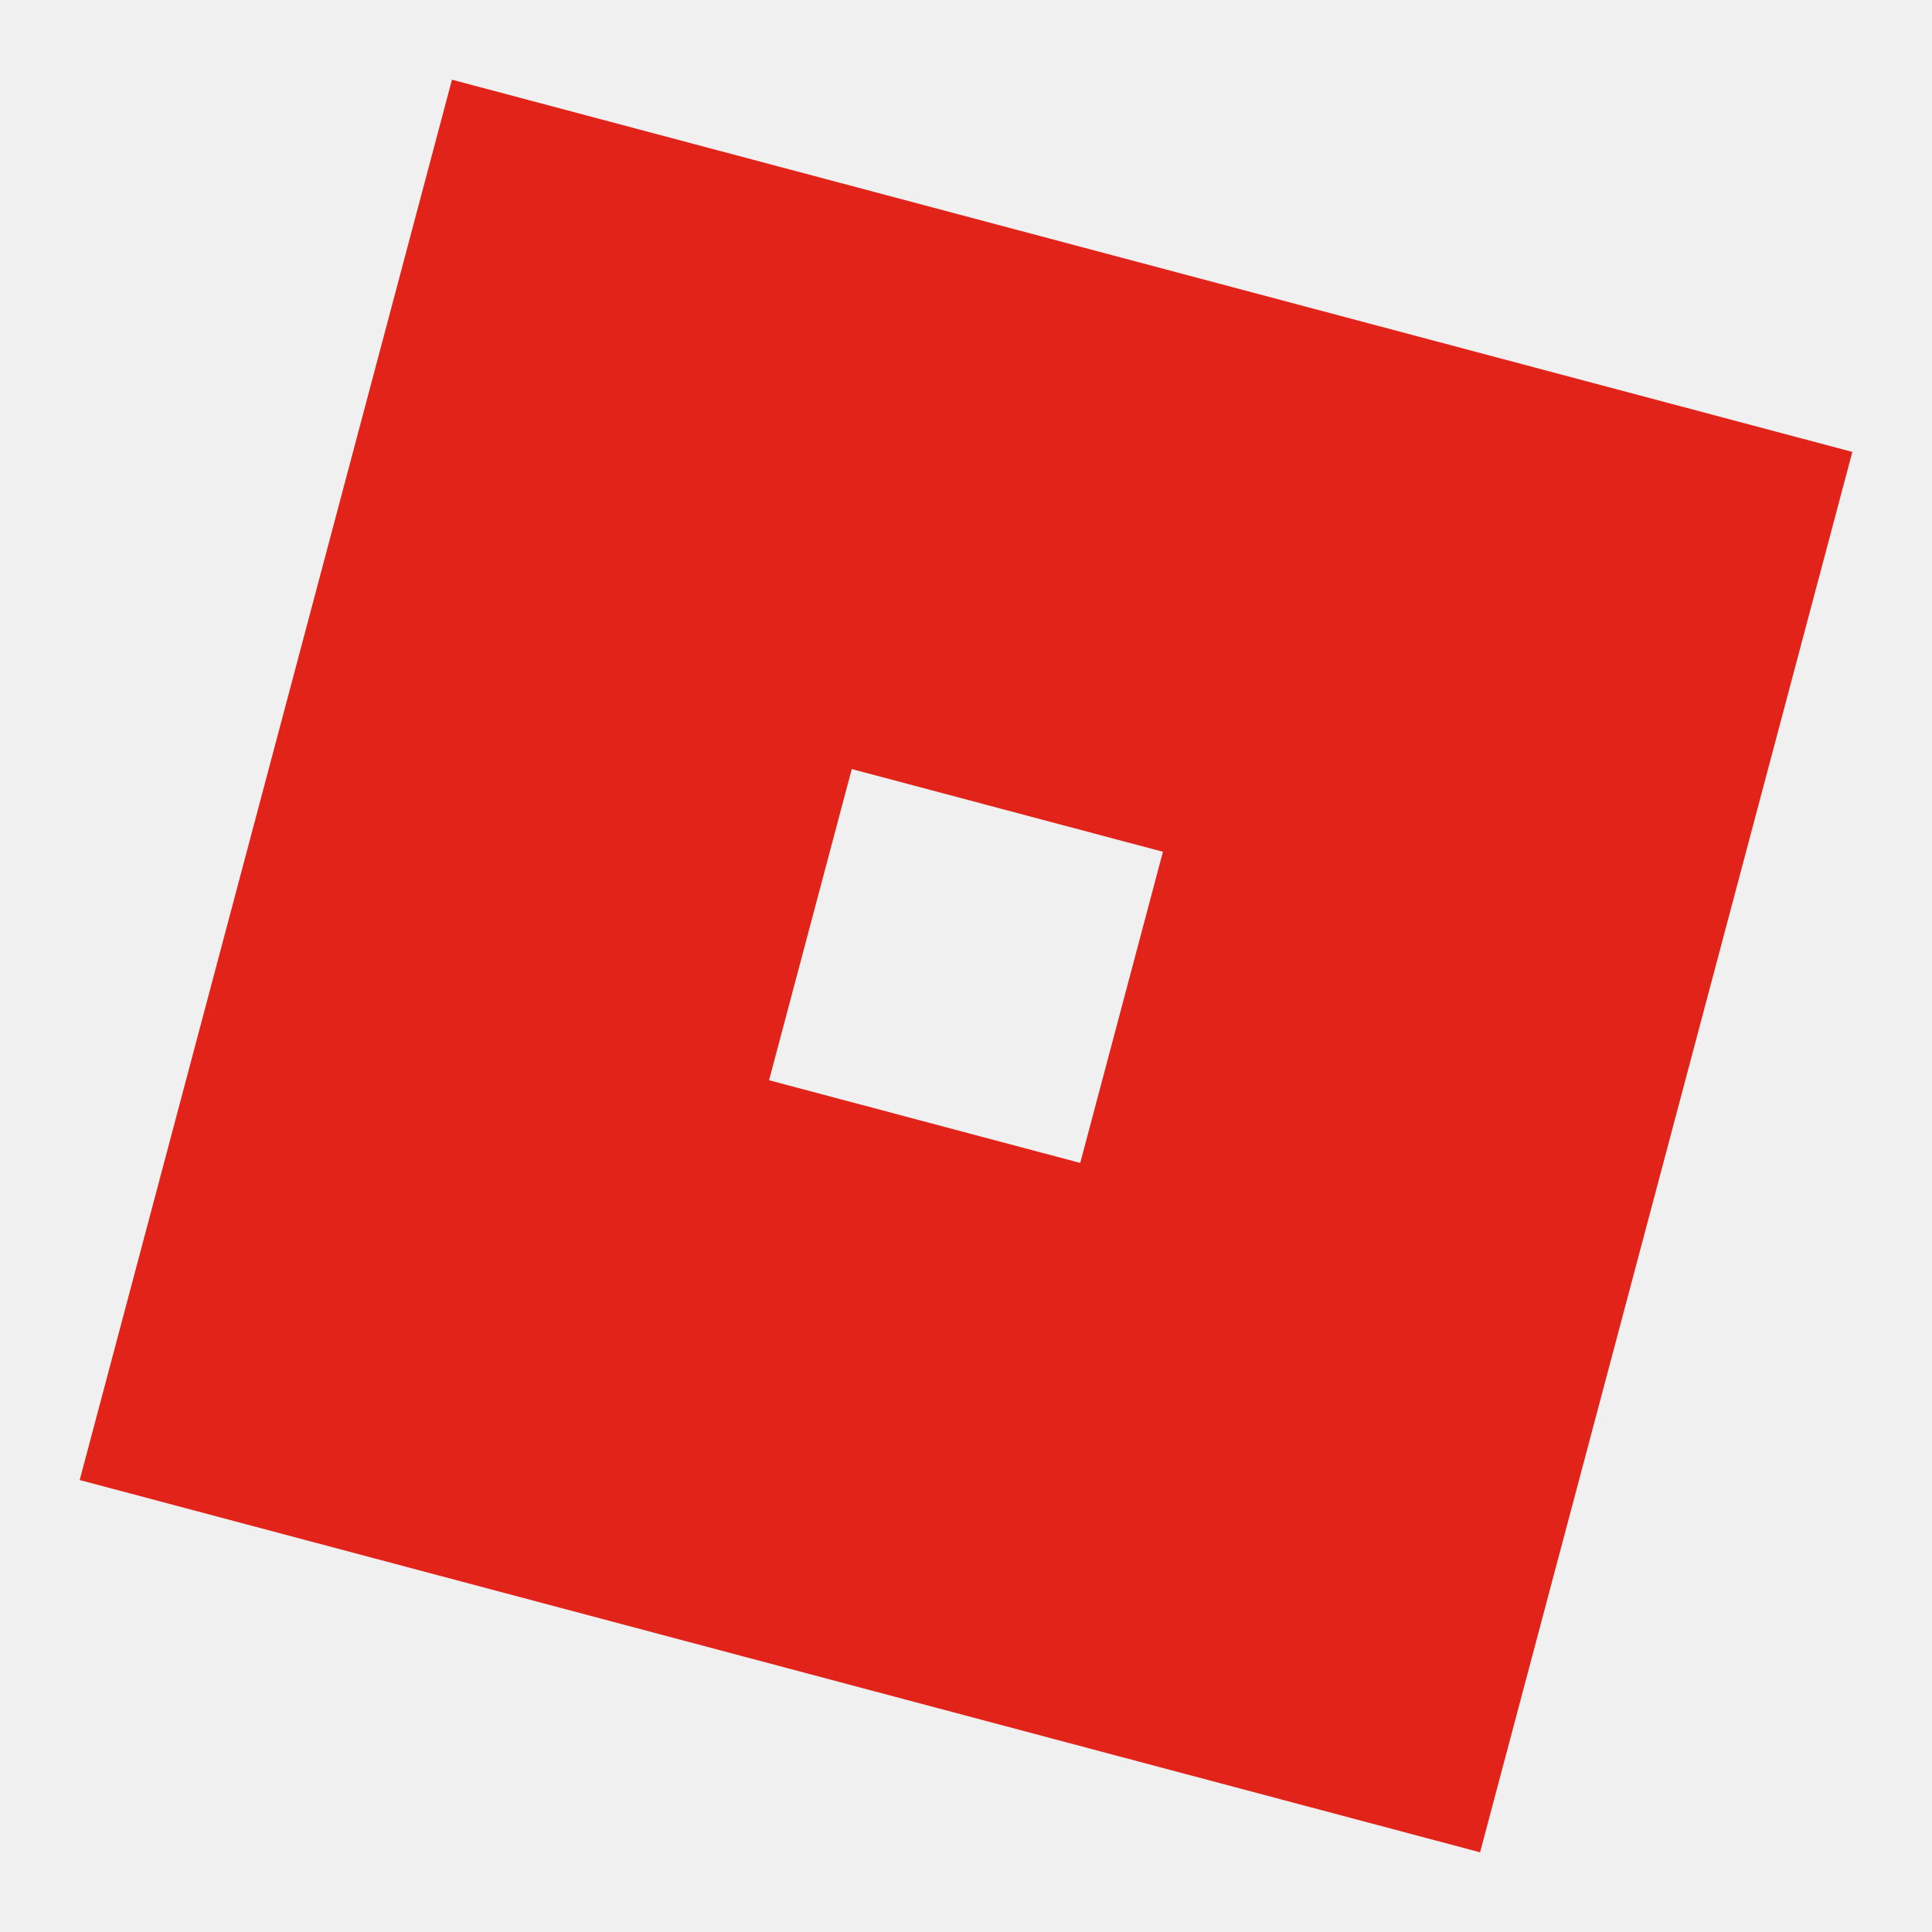
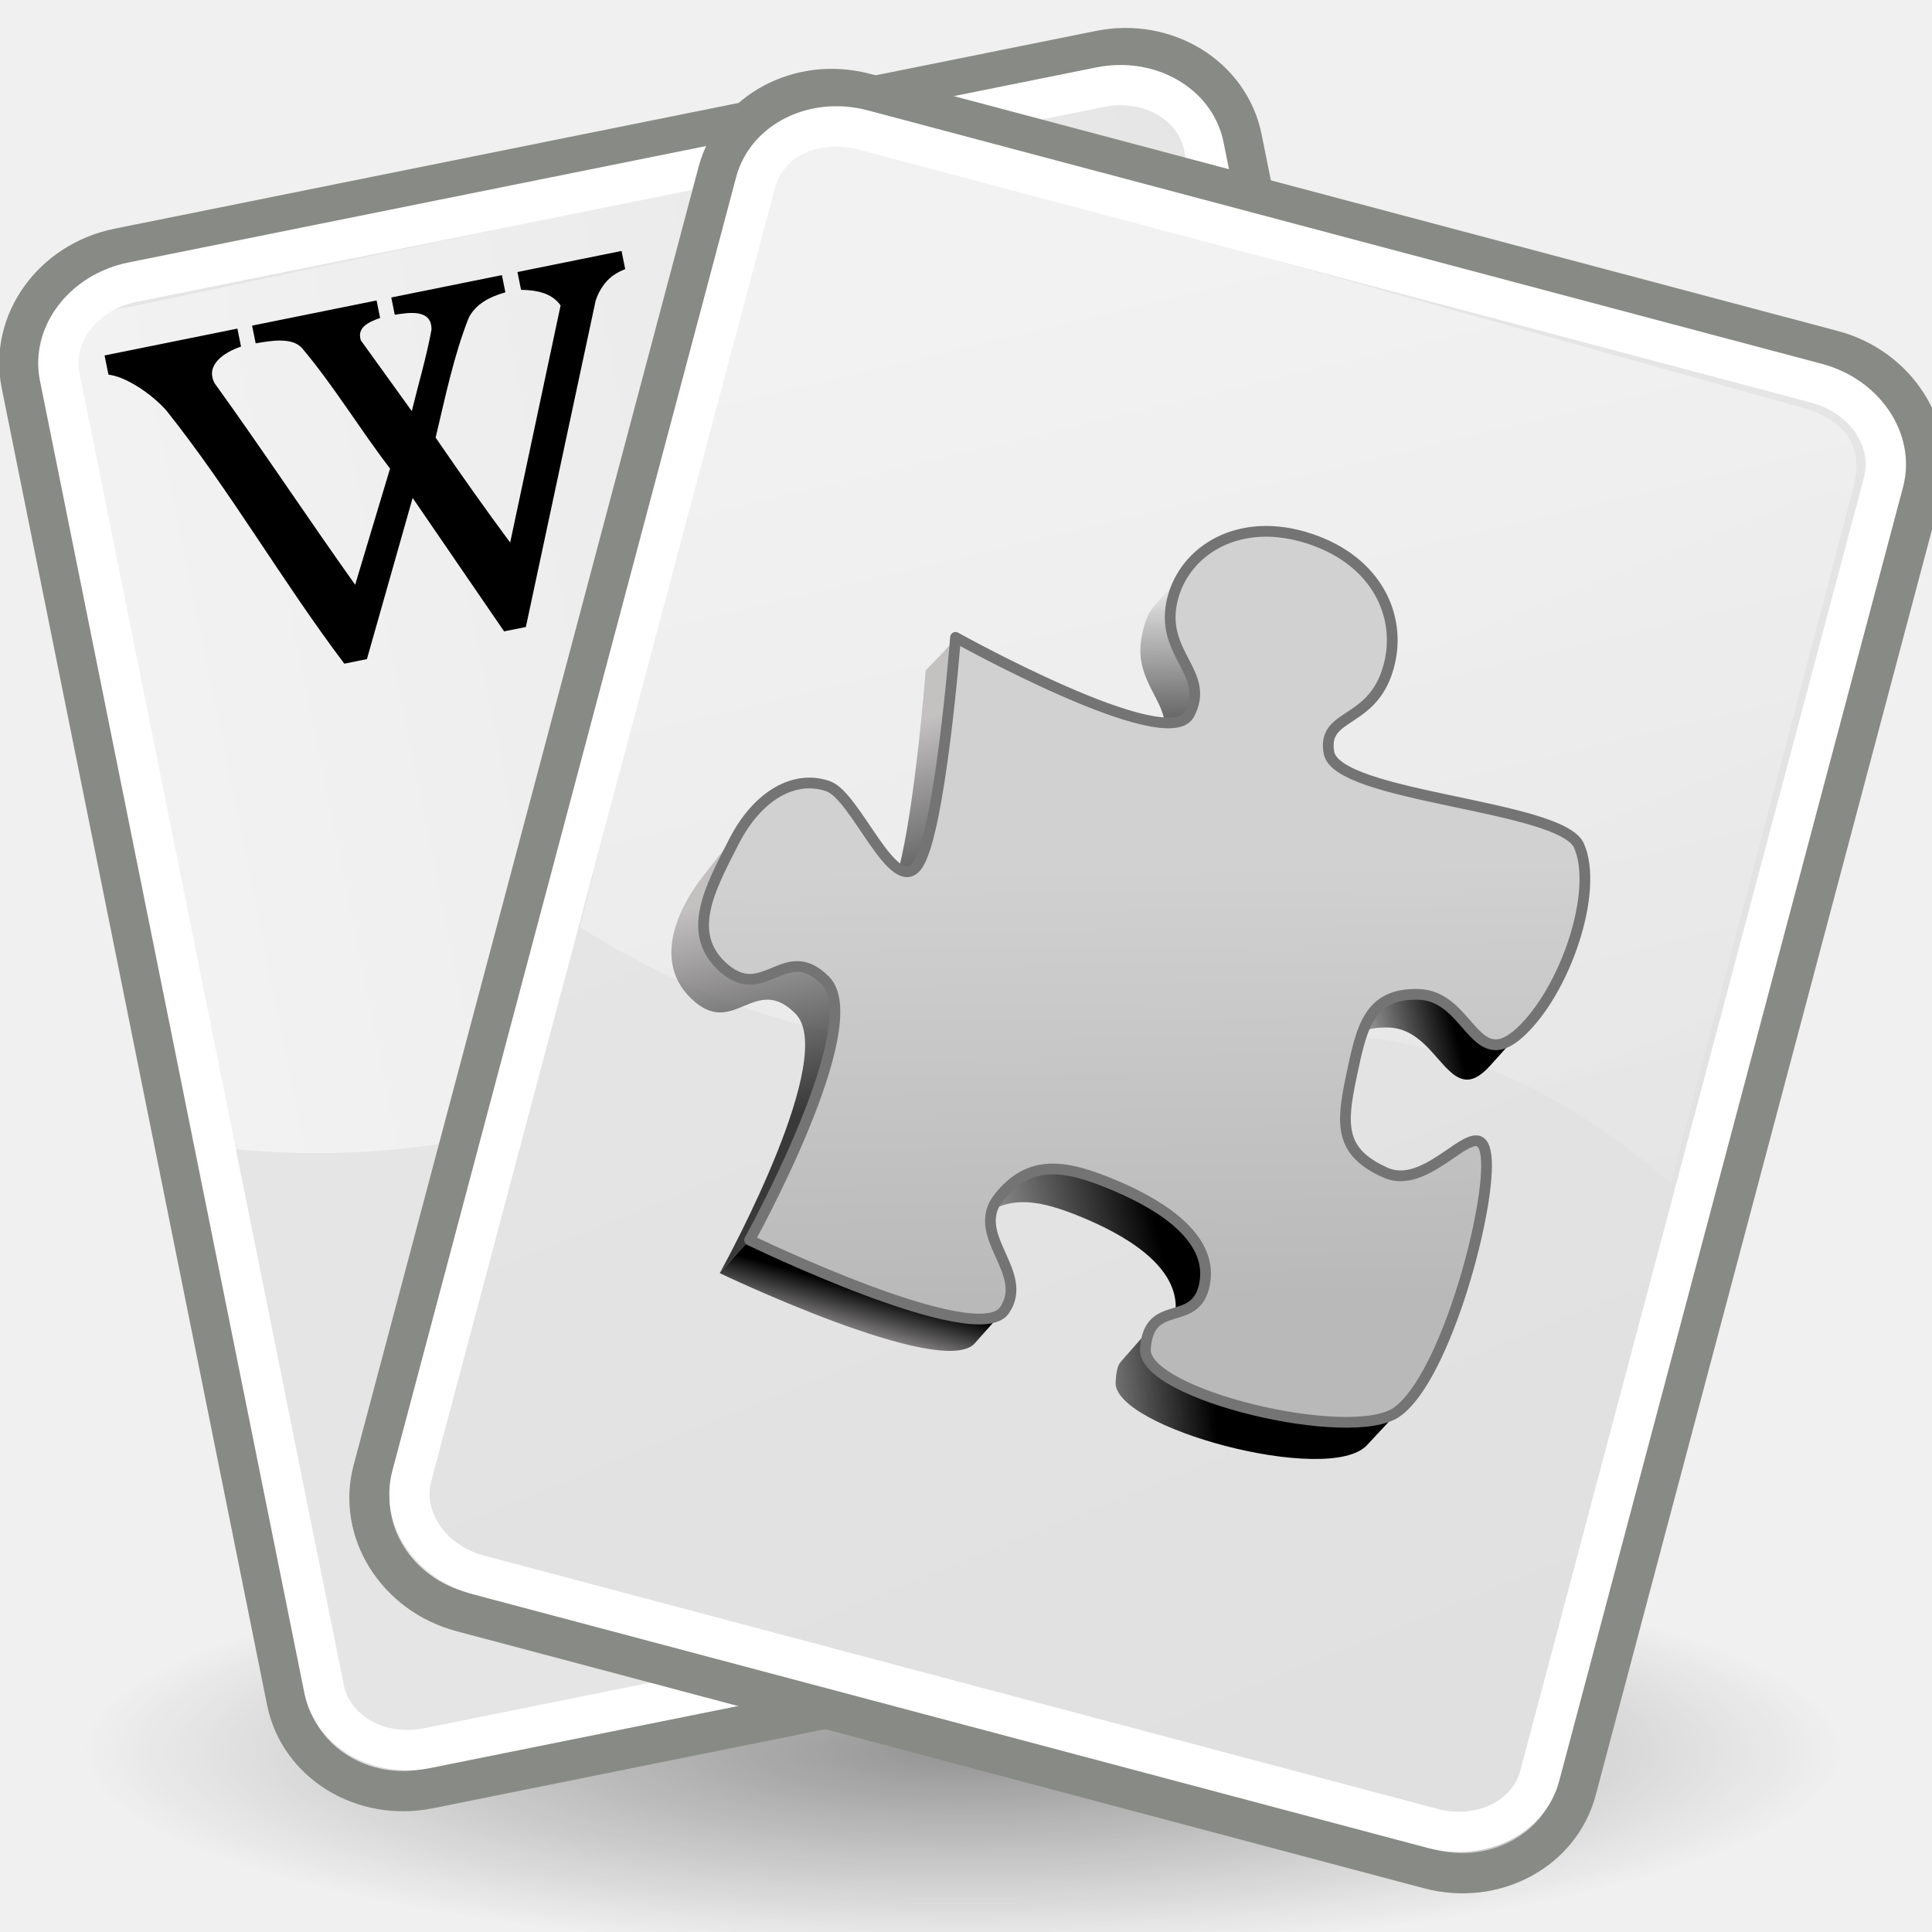
- <svg xmlns="http://www.w3.org/2000/svg" viewBox="0 0 48 48" width="48px" height="48px">
-   <path fill="#e2231a" d="M11.229,1.98L1.98,36.771l34.792,9.249l9.249-34.792L11.229,1.98z M26.838,28.893l-7.731-2.055 l2.055-7.731l7.731,2.055L26.838,28.893z" />
+ <svg xmlns="http://www.w3.org/2000/svg" xmlns:xlink="http://www.w3.org/1999/xlink" version="1.0" width="48" height="48" id="svg1291">
+   <defs id="defs3">
+     <linearGradient id="linearGradient2183">
+       <stop id="stop2185" style="stop-color:#d1d1d1;stop-opacity:1" offset="0" />
+       <stop id="stop2187" style="stop-color:#b9b9b9;stop-opacity:1" offset="1" />
+     </linearGradient>
+     <linearGradient x1="356.418" y1="300.246" x2="412.62" y2="494.645" id="linearGradient9351" xlink:href="#linearGradient2183" gradientUnits="userSpaceOnUse" />
+     <linearGradient id="linearGradient3981">
+       <stop id="stop3983" style="stop-color:#000000;stop-opacity:1" offset="0" />
+       <stop id="stop3985" style="stop-color:#000000;stop-opacity:0" offset="1" />
+     </linearGradient>
+     <linearGradient x1="326.556" y1="477.56" x2="225.629" y2="533.111" id="linearGradient9349" xlink:href="#linearGradient3981" gradientUnits="userSpaceOnUse" />
+     <linearGradient x1="205.766" y1="547.495" x2="205.766" y2="575.12" id="linearGradient9347" xlink:href="#linearGradient3100" gradientUnits="userSpaceOnUse" />
+     <linearGradient x1="127.574" y1="491.683" x2="76.271" y2="400.076" id="linearGradient9345" xlink:href="#linearGradient3100" gradientUnits="userSpaceOnUse" />
+     <linearGradient id="linearGradient4862">
+       <stop id="stop4864" style="stop-color:#000000;stop-opacity:1" offset="0" />
+       <stop id="stop4866" style="stop-color:#000000;stop-opacity:0" offset="1" />
+     </linearGradient>
+     <linearGradient x1="376.482" y1="552.409" x2="292.209" y2="584.203" id="linearGradient9343" xlink:href="#linearGradient4862" gradientUnits="userSpaceOnUse" />
+     <linearGradient id="linearGradient5751">
+       <stop id="stop5753" style="stop-color:#000000;stop-opacity:1" offset="0" />
+       <stop id="stop5755" style="stop-color:#000000;stop-opacity:0" offset="1" />
+     </linearGradient>
+     <linearGradient x1="438.372" y1="355.611" x2="384.994" y2="385.309" id="linearGradient9341" xlink:href="#linearGradient5751" gradientUnits="userSpaceOnUse" />
+     <linearGradient id="linearGradient3100">
+       <stop id="stop3102" style="stop-color:#000000;stop-opacity:1" offset="0" />
+       <stop id="stop3104" style="stop-color:#b5b2b2;stop-opacity:1" offset="1" />
+     </linearGradient>
+     <linearGradient x1="196.593" y1="379.657" x2="146.232" y2="292.482" id="linearGradient9339" xlink:href="#linearGradient3100" gradientUnits="userSpaceOnUse" />
+     <linearGradient id="linearGradient7513">
+       <stop id="stop7515" style="stop-color:#000000;stop-opacity:1" offset="0" />
+       <stop id="stop7517" style="stop-color:#000000;stop-opacity:0" offset="1" />
+     </linearGradient>
+     <linearGradient x1="273.547" y1="304.321" x2="240.687" y2="196.537" id="linearGradient9335" xlink:href="#linearGradient7513" gradientUnits="userSpaceOnUse" />
+     <linearGradient id="linearGradient3116">
+       <stop id="stop3118" style="stop-color:#e5e5e5;stop-opacity:1" offset="0" />
+       <stop id="stop3120" style="stop-color:#dfdfdf;stop-opacity:1" offset="1" />
+     </linearGradient>
+     <linearGradient id="linearGradient3558">
+       <stop id="stop3560" style="stop-color:#000000;stop-opacity:1" offset="0" />
+       <stop id="stop3562" style="stop-color:#000000;stop-opacity:0" offset="1" />
+     </linearGradient>
+     <linearGradient id="linearGradient2296">
+       <stop id="stop2298" style="stop-color:#ffffff;stop-opacity:1" offset="0" />
+       <stop id="stop2300" style="stop-color:#ffffff;stop-opacity:0" offset="1" />
+     </linearGradient>
+     <linearGradient id="linearGradient5460">
+       <stop id="stop5462" style="stop-color:#e5e5e5;stop-opacity:1" offset="0" />
+       <stop id="stop5464" style="stop-color:#c8c8c8;stop-opacity:1" offset="1" />
+     </linearGradient>
+     <linearGradient x1="42.15" y1="23.405" x2="50.871" y2="39.318" id="linearGradient3801" xlink:href="#linearGradient5460" gradientUnits="userSpaceOnUse" gradientTransform="matrix(0.893089,0,0,1.11971,-18.4568,-0.381848)" />
+     <linearGradient x1="38.898" y1="32.234" x2="69.181" y2="57.055" id="linearGradient3803" xlink:href="#linearGradient5460" gradientUnits="userSpaceOnUse" gradientTransform="matrix(0.882464,0,0,1.12323,-18.457,-0.304225)" />
+     <linearGradient x1="48" y1="18.534" x2="78" y2="18.534" id="linearGradient2551" xlink:href="#linearGradient2296" gradientUnits="userSpaceOnUse" gradientTransform="matrix(0.969324,0.303467,-0.313034,0.999884,-26.5135,-28.8776)" />
+     <linearGradient x1="54.287" y1="9.114" x2="68.843" y2="38.118" id="linearGradient2428" xlink:href="#linearGradient2296" gradientUnits="userSpaceOnUse" gradientTransform="matrix(0.985864,0.24445,-0.252157,1.01695,-25.5872,-16.8134)" />
+     <linearGradient x1="34.562" y1="17.249" x2="50.809" y2="44.77" id="linearGradient2432" xlink:href="#linearGradient3116" gradientUnits="userSpaceOnUse" gradientTransform="matrix(0.8824642,0,0,1.123231,1.861782,-11.79198)" />
+     <linearGradient x1="35.321" y1="24.984" x2="51.861" y2="41.37" id="linearGradient2435" xlink:href="#linearGradient5460" gradientUnits="userSpaceOnUse" gradientTransform="matrix(0.8930894,0,0,1.119711,1.862311,-11.87024)" />
+     <linearGradient x1="48" y1="18.534" x2="78" y2="18.534" id="linearGradient2440" xlink:href="#linearGradient2296" gradientUnits="userSpaceOnUse" gradientTransform="matrix(0.99569,-0.2007235,0.2070512,1.027079,-48.27796,9.374336)" />
+     <radialGradient cx="22.571" cy="30.857" r="15.571" fx="22.571" fy="30.857" id="radialGradient2446" xlink:href="#linearGradient3558" gradientUnits="userSpaceOnUse" gradientTransform="matrix(1.40812,0,0,0.321101,-7.8568,33.5917)" />
+   </defs>
+   <path d="m 45.853,43.5 c 0,2.761 -9.817,5 -21.926,5 -12.11,0 -21.926,-2.239 -21.926,-5 0,-2.761 9.817,-5 21.926,-5 12.11,0 21.926,2.239 21.926,5 l 0,0 z" id="path3556" style="opacity:0.386;fill:url(#radialGradient2446);fill-opacity:1;fill-rule:nonzero;stroke:none;stroke-width:1;marker:none;visibility:visible;display:inline;overflow:visible" />
+   <g transform="matrix(0.9978869,0.06499056,-0.06499056,0.9978869,0.2938041,-1.670064)" id="g2304">
+     <rect width="30.93" height="39.033" rx="3.03" ry="2.828" x="-1.981" y="8.211" transform="matrix(0.965384,-0.260833,0.260833,0.965384,0,0)" id="rect2306" style="fill:url(#linearGradient3801);fill-opacity:1;fill-rule:nonzero;stroke:#888a85;stroke-width:1;stroke-linecap:round;stroke-linejoin:miter;stroke-miterlimit:4;stroke-opacity:1;stroke-dashoffset:0" />
+     <rect width="28.997" height="37.15" rx="2.235" ry="1.945" x="-1.013" y="9.102" transform="matrix(0.965376,-0.260864,0.260803,0.965392,0,0)" id="rect2308" style="fill:url(#linearGradient3803);fill-opacity:1;fill-rule:nonzero;stroke:#ffffff;stroke-width:1;stroke-linecap:round;stroke-linejoin:miter;stroke-miterlimit:4;stroke-opacity:1;stroke-dashoffset:0" />
+   </g>
+   <path d="M 5.312,28.498 C 18.733,30.044 23.035,19.068 35.183,22.476 L 29.545,4.021 c 0,0 -1.025,-1.992 -2.35,-1.461 L 3.265,7.619 C 1.674,7.796 1.689,8.922 1.954,10.071 l 3.359,18.426 z" id="path2294" style="opacity:0.516;fill:url(#linearGradient2440);fill-opacity:1;fill-rule:evenodd;stroke:none" />
+   <g transform="translate(1.676776,8.37284)" id="g3042">
+     <path d="m 11.249,13.686 c 11.018,7.816 20.074,0.268 29.08,9.104 L 45.505,4.778 44.311,2.253 19.507,-5.6 16.79,-4.294 11.249,13.686 z" id="path3055" style="opacity:0.516;fill:url(#linearGradient2551);fill-opacity:1;fill-rule:evenodd;stroke:none" />
+   </g>
+   <rect width="30.93" height="39.033" rx="3.03" ry="2.828" x="18.339" y="-3.278" transform="matrix(0.9664635,0.2568039,-0.2568039,0.9664635,0,0)" id="rect7756" style="fill:url(#linearGradient2435);fill-opacity:1;fill-rule:nonzero;stroke:#888a85;stroke-width:1;stroke-linecap:round;stroke-linejoin:miter;stroke-miterlimit:4;stroke-opacity:1;stroke-dashoffset:0" />
+   <rect width="28.997" height="37.15" rx="2.235" ry="1.945" x="19.306" y="-2.386" transform="matrix(0.9664718,0.2567729,-0.2568339,0.9664556,0,0)" id="rect7758" style="fill:url(#linearGradient2432);fill-opacity:1;fill-rule:nonzero;stroke:#ffffff;stroke-width:1;stroke-linecap:round;stroke-linejoin:miter;stroke-miterlimit:4;stroke-opacity:1;stroke-dashoffset:0" />
+   <path d="m 14.409,23.041 c 11.47,7.138 17.579,-1.915 27.101,6.361 L 46.032,12.172 C 46.297,11.2 46.013,10.431 44.599,10.078 L 21.577,3.647 C 20.251,3.293 19.12,4.229 18.943,5.113 L 14.409,23.041 z" id="path3820" style="opacity:0.516;fill:url(#linearGradient2428);fill-opacity:1;fill-rule:evenodd;stroke:none" />
+   <g transform="matrix(0.05143931,0.01416522,-0.01416522,0.05143931,18.61153,0.9506685)" id="g7525">
+     <path d="m 265.443,177.408 -13.387,27.424 c -2.287,4.684 -2.238,10.184 -1.806,15.418 1.556,18.854 16.515,24.395 20.969,35.719 5.558,-1.224 24.699,5.639 25.467,2.118 4.545,-20.833 -31.999,-77.007 -31.243,-80.679 z" id="path1306" style="fill:url(#linearGradient9335);fill-opacity:1;fill-rule:evenodd;stroke:none" />
+     <path d="m 157.438,262 c 0,0 11.921,61.364 12.438,92.438 3.403,1.023 6.111,0.283 7.688,-3.344 4.796,-11.03 -5.485,-79.348 -10.273,-107.473 L 157.438,262 z" id="path2202" style="fill:url(#linearGradient9339);fill-opacity:0.75;fill-rule:evenodd;stroke:none" />
+     <path d="m 423.031,345.844 c -1.352,0.059 -2.752,0.277 -4.188,0.625 -14.739,3.573 -19.409,11.818 -20.5,23.344 2.86,-2.037 6.532,-3.645 11.219,-4.781 22.968,-5.568 37.274,30.369 50.125,4.625 l 9.706,-19.443 c -18.231,-13.273 -27.117,-5.204 -46.362,-4.37 z" id="path2200" style="fill:url(#linearGradient9341);fill-opacity:1;fill-rule:evenodd;stroke:none" />
+     <path d="m 340.906,526.837 -10.415,21.373 c -1.136,2.331 -0.679,5.676 0.196,9.821 4.404,20.867 108.624,20.2 120.625,-2.781 l 12.291,-23.537 c -19.941,18.744 -113.915,-5.664 -122.697,-4.876 z" id="path2194" style="fill:url(#linearGradient9343);fill-opacity:1;fill-rule:evenodd;stroke:none" />
+     <path d="M 97.963,346.027 83.219,381.094 c -9.364,22.272 -10.835,47.716 11.438,58.156 22.272,10.44 23.905,-20.163 46.719,-7.094 24.119,13.817 0.295,116.656 -1.75,125.281 l 9.188,-18.156 c 0.962,-4.004 59.702,-122.582 34.993,-136.737 -22.814,-13.069 -86.425,-54.55 -85.843,-56.517 z" id="path2221" style="fill:url(#linearGradient9345);fill-opacity:0.75;fill-rule:evenodd;stroke:none" />
+     <path d="m 272.031,539 c -29.206,8.786 -123.25,0.469 -123.25,0.469 0,0 0.013,-0.111 0.031,-0.188 l -9.188,18.156 c -0.09,0.379 -0.125,0.594 -0.125,0.594 0,0 113.09,20.271 123.125,0 L 272.031,539 z" id="path2198" style="fill:url(#linearGradient9347);fill-opacity:1;fill-rule:evenodd;stroke:none" />
+     <path d="m 288.881,453.89 c -15.057,0.402 -38.686,16.999 -45.26,32.17 -1.035,2.389 10.356,7.922 10.285,10.034 9.604,-9.712 23.719,-10.312 43.375,-7.656 24.789,3.35 48.69,11.87 51.688,31.125 8.972,5.072 24.577,-27.26 23.927,-37 -1.392,-20.88 -78.348,-28.824 -84.015,-28.673 z" id="path2196" style="fill:url(#linearGradient9349);fill-opacity:1;fill-rule:evenodd;stroke:none" />
+     <path d="m 166.732,243.448 c 0,0 109.814,26.835 114.454,5.568 4.545,-20.833 -19.652,-23.074 -21.654,-47.328 -1.933,-23.432 17.223,-46.789 51.04,-46.4 33.64,0.387 52.742,21.422 54.134,44.854 1.85,31.142 -24.548,31.089 -16.085,48.875 9.125,19.179 110.577,-5.186 123.735,10.827 14.616,17.787 11.909,66.894 -3.403,91.254 -15.312,24.36 -27.144,-10.208 -50.112,-4.64 -22.968,5.568 -21.499,22.504 -20.107,45.472 1.392,22.968 4.253,35.187 27.222,38.667 22.968,3.48 34.336,-40.832 42.998,-20.107 8.661,20.726 9.589,104.401 -8.352,126.209 -16.471,20.021 -116.237,23.651 -120.641,2.784 -5.027,-23.819 19.952,-15.312 18.56,-36.192 -1.392,-20.88 -26.216,-29.928 -51.968,-33.408 -25.752,-3.48 -41.992,-1.392 -51.041,19.488 -9.048,20.88 23.355,29.851 16.395,50.112 -7.348,21.392 -123.116,0 -123.116,0 0,0 27.034,-111.476 1.856,-125.9 -22.814,-13.069 -24.438,17.555 -46.71,7.115 -22.272,-10.44 -16.317,-34.491 -11.445,-58.155 4.872,-23.664 18.962,-37.736 35.574,-36.502 13.533,1.005 42.534,41.064 49.494,25.056 6.96,-16.008 -10.827,-107.649 -10.827,-107.649 z" id="path1308" style="fill:url(#linearGradient9351);fill-opacity:1;fill-rule:evenodd;stroke:#747474;stroke-width:5;stroke-linecap:butt;stroke-linejoin:round;stroke-miterlimit:4;stroke-opacity:1;stroke-dasharray:none" />
+   </g>
+   <path d="M 4.124,10.187 C 3.738,9.761 3.144,9.384 2.757,9.318 L 2.695,9.308 2.647,9.075 2.598,8.831 5.898,8.164 5.988,8.611 C 5.568,8.752 5.091,9.068 5.332,9.522 c 1.19,1.65 2.312,3.349 3.492,5.006 L 9.691,11.641 C 8.928,10.646 8.31,9.608 7.5,8.644 7.245,8.371 6.723,8.467 6.352,8.53 L 6.263,8.09 9.356,7.465 9.444,7.9 C 9.174,7.995 8.859,8.127 8.965,8.456 L 10.231,10.214 C 10.395,9.542 10.593,8.876 10.72,8.195 10.734,7.673 10.168,7.762 9.808,7.82 L 9.721,7.391 12.47,6.835 12.556,7.263 C 12.159,7.373 11.802,7.566 11.64,7.909 11.269,8.853 11.06,9.881 10.823,10.872 c 0.614,0.898 1.246,1.792 1.852,2.607 l 1.253,-5.891 C 13.697,7.264 13.313,7.21 12.945,7.2 l -0.089,-0.442 2.586,-0.523 0.091,0.451 c -0.112,0.042 -0.216,0.1 -0.314,0.168 -0.184,0.136 -0.339,0.362 -0.421,0.618 L 13.065,15.577 12.524,15.686 10.252,12.371 9.116,16.375 8.555,16.489 C 7.003,14.435 5.729,12.201 4.124,10.187 z" id="path1873" />
</svg>
